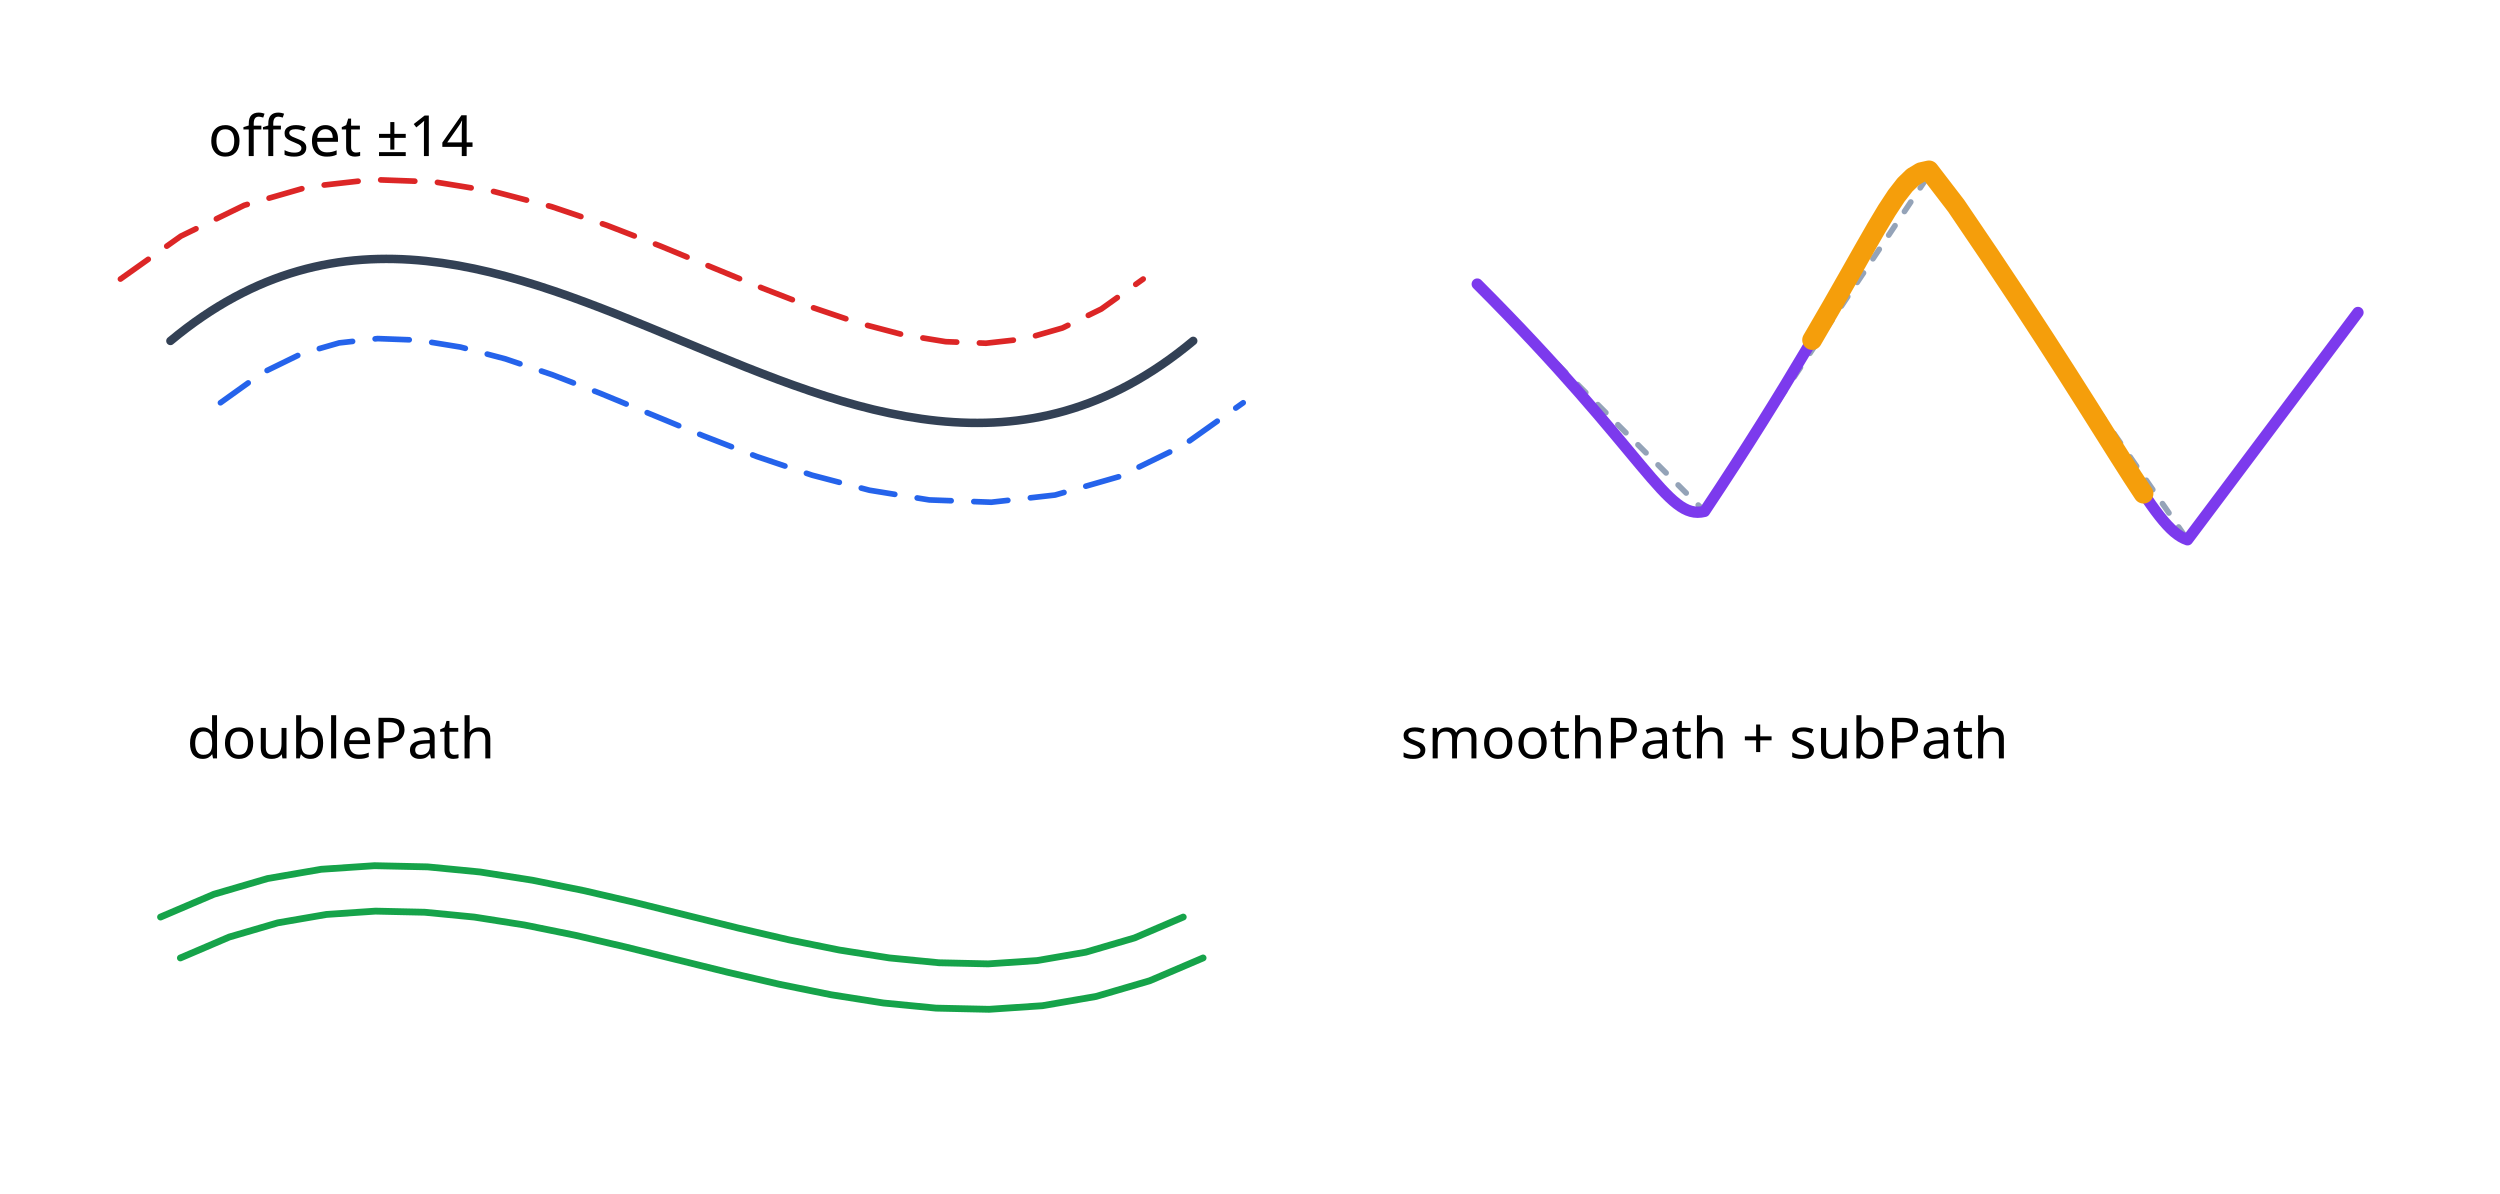
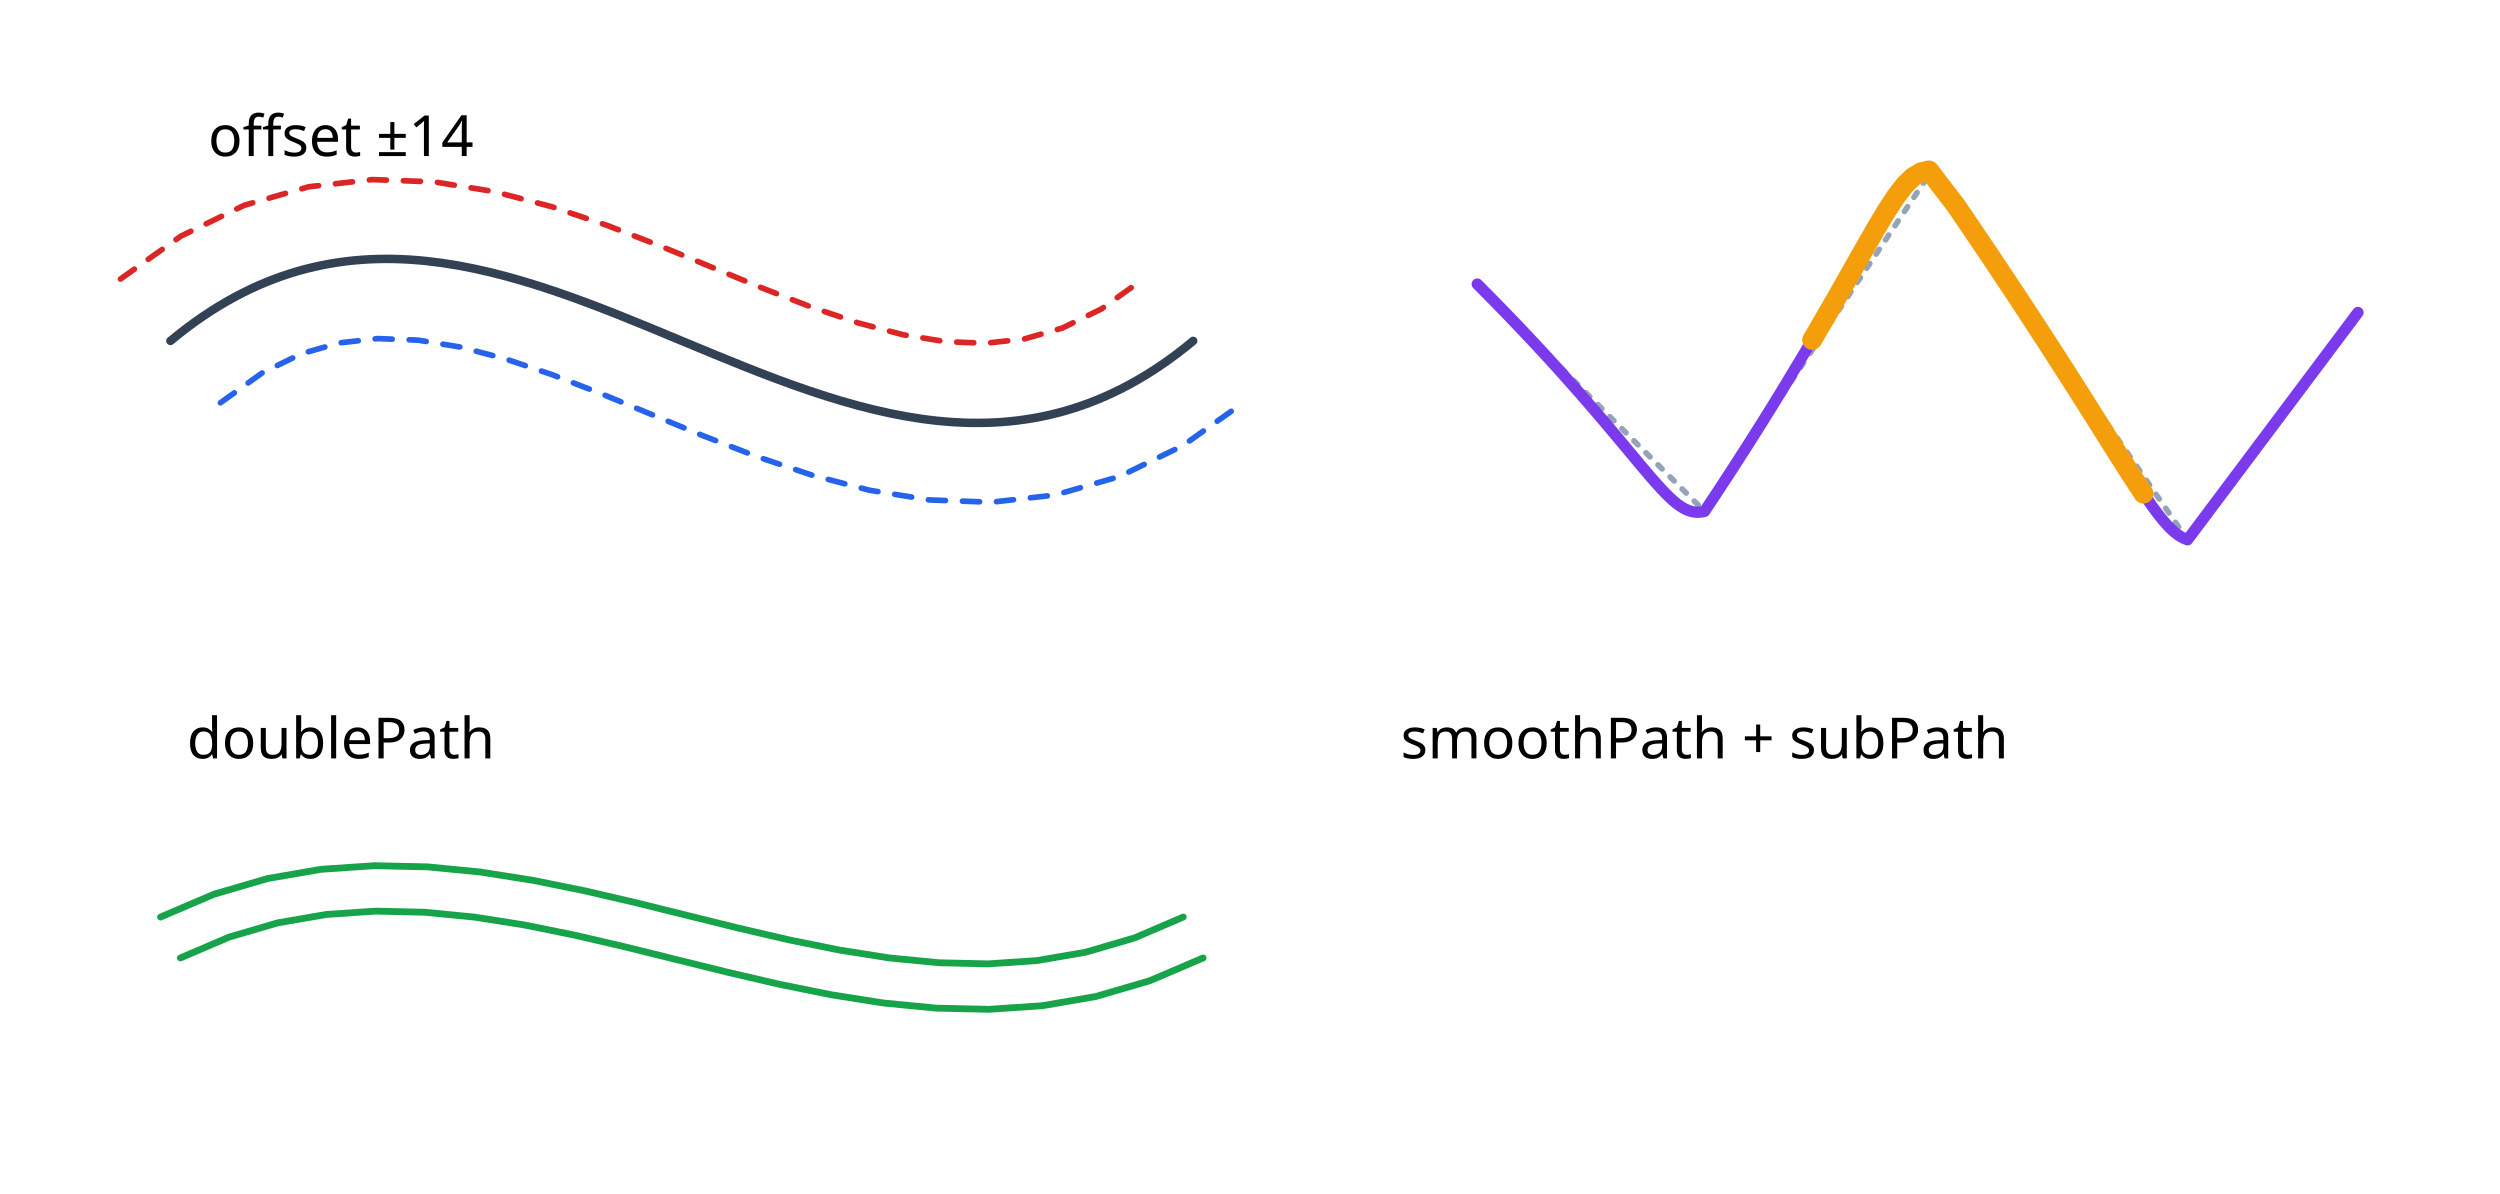
<svg xmlns="http://www.w3.org/2000/svg" width="440" height="210" viewBox="0 0 440 210">
  <path d="M 30 60 C 90 10, 150 110, 210 60" stroke="#334155" stroke-width="1.5" stroke-opacity="1" stroke-linecap="round" stroke-linejoin="round" fill="none" fill-opacity="1" opacity="1" />
-   <path d="M 38.802 70.887 L 46.168 65.614 L 53.013 62.272 L 59.693 60.351 L 66.469 59.592 L 73.552 59.862 L 81.038 61.083 L 88.928 63.157 L 97.182 65.945 L 105.756 69.268 L 114.617 72.924 L 123.756 76.693 L 133.182 80.345 L 142.928 83.632 L 153.038 86.283 L 163.552 87.987 L 174.469 88.392 L 185.693 87.126 L 197.013 83.872 L 208.168 78.439 L 218.802 70.887" stroke="#2563eb" stroke-width="1" stroke-opacity="1" stroke-dasharray="6 4" stroke-linecap="round" stroke-linejoin="round" fill="none" fill-opacity="1" opacity="1" />
-   <path d="M 21.198 49.113 L 31.832 41.561 L 42.987 36.128 L 54.307 32.874 L 65.531 31.608 L 76.448 32.013 L 86.962 33.717 L 97.072 36.368 L 106.818 39.655 L 116.244 43.307 L 125.383 47.076 L 134.244 50.732 L 142.818 54.055 L 151.072 56.843 L 158.962 58.917 L 166.448 60.138 L 173.531 60.408 L 180.307 59.649 L 186.987 57.728 L 193.832 54.386 L 201.198 49.113" stroke="#dc2626" stroke-width="1" stroke-opacity="1" stroke-dasharray="6 4" stroke-linecap="round" stroke-linejoin="round" fill="none" fill-opacity="1" opacity="1" />
+   <path d="M 38.802 70.887 L 46.168 65.614 L 53.013 62.272 L 59.693 60.351 L 66.469 59.592 L 73.552 59.862 L 81.038 61.083 L 88.928 63.157 L 97.182 65.945 L 105.756 69.268 L 114.617 72.924 L 123.756 76.693 L 133.182 80.345 L 142.928 83.632 L 153.038 86.283 L 163.552 87.987 L 174.469 88.392 L 185.693 87.126 L 197.013 83.872 L 208.168 78.439 L 218.802 70.887" stroke="#2563eb" stroke-width="1" stroke-opacity="1" stroke-dasharray="3 3" stroke-linecap="round" stroke-linejoin="round" fill="none" fill-opacity="1" opacity="1" />
+   <path d="M 21.198 49.113 L 31.832 41.561 L 42.987 36.128 L 54.307 32.874 L 65.531 31.608 L 76.448 32.013 L 86.962 33.717 L 97.072 36.368 L 106.818 39.655 L 116.244 43.307 L 125.383 47.076 L 134.244 50.732 L 142.818 54.055 L 151.072 56.843 L 158.962 58.917 L 166.448 60.138 L 173.531 60.408 L 180.307 59.649 L 186.987 57.728 L 193.832 54.386 L 201.198 49.113" stroke="#dc2626" stroke-width="1" stroke-opacity="1" stroke-dasharray="3 3" stroke-linecap="round" stroke-linejoin="round" fill="none" fill-opacity="1" opacity="1" />
  <text x="60" y="24" font-family="sans-serif" font-size="10" font-weight="normal" fill="#000000" text-anchor="middle" dominant-baseline="middle">offset ±14</text>
  <path d="M 31.746 168.599 L 40.347 164.919 L 48.897 162.418 L 57.467 160.94 L 66.08 160.359 L 74.751 160.555 L 83.485 161.407 L 92.282 162.793 L 101.141 164.587 L 110.058 166.66 L 119.03 168.881 L 128.058 171.115 L 137.141 173.227 L 146.282 175.078 L 155.485 176.527 L 164.751 177.43 L 174.08 177.639 L 183.467 177.005 L 192.897 175.378 L 202.347 172.614 L 211.746 168.599" stroke="#16a34a" stroke-width="1.2" stroke-opacity="1" stroke-linecap="round" stroke-linejoin="round" fill="none" fill-opacity="1" opacity="1" />
  <path d="M 28.254 161.401 L 37.653 157.386 L 47.103 154.622 L 56.533 152.995 L 65.92 152.361 L 75.249 152.57 L 84.515 153.473 L 93.718 154.922 L 102.859 156.773 L 111.942 158.885 L 120.97 161.119 L 129.942 163.34 L 138.859 165.413 L 147.718 167.207 L 156.515 168.593 L 165.249 169.445 L 173.92 169.641 L 182.533 169.06 L 191.103 167.582 L 199.653 165.081 L 208.254 161.401" stroke="#16a34a" stroke-width="1.2" stroke-opacity="1" stroke-linecap="round" stroke-linejoin="round" fill="none" fill-opacity="1" opacity="1" />
  <text x="60" y="130" font-family="sans-serif" font-size="10" font-weight="normal" fill="#000000" text-anchor="middle" dominant-baseline="middle">doublePath</text>
-   <path d="M 260 50 L 300 90 L 340 30 L 385 95 L 415 55" stroke="#94a3b8" stroke-width="1" stroke-opacity="1" stroke-dasharray="2 3" stroke-linecap="round" stroke-linejoin="round" fill="none" fill-opacity="1" opacity="1" />
+   <path d="M 260 50 L 300 90 L 340 30 L 385 95 L 415 55" stroke="#94a3b8" stroke-width="1" stroke-opacity="1" stroke-dasharray="1 2" stroke-linecap="round" stroke-linejoin="round" fill="none" fill-opacity="1" opacity="1" />
  <path d="M 260 50 C 290 80, 293.333 91.667, 300 90 C 330 45, 332.917 29.583, 340 30 C 373.75 78.75, 378.75 92.917, 385 95 L 415 55" stroke="#7c3aed" stroke-width="2" stroke-opacity="1" stroke-linecap="round" stroke-linejoin="round" fill="none" fill-opacity="1" opacity="1" />
  <path d="M 318.941 59.836 L 322.426 53.836 L 325.416 48.585 L 327.978 44.053 L 330.179 40.21 L 332.084 37.027 L 333.761 34.476 L 335.275 32.526 L 336.693 31.149 L 338.081 30.316 L 339.506 29.997 L 344.285 36.228 L 350.119 44.84 L 355.291 52.616 L 359.85 59.595 L 363.85 65.814 L 367.341 71.313 L 370.375 76.129 L 373.004 80.303 L 375.278 83.871 L 377.25 86.874" stroke="#f59e0b" stroke-width="3.5" stroke-opacity="1" stroke-linecap="round" stroke-linejoin="round" fill="none" fill-opacity="1" opacity="1" />
  <text x="300" y="130" font-family="sans-serif" font-size="10" font-weight="normal" fill="#000000" text-anchor="middle" dominant-baseline="middle">smoothPath + subPath</text>
</svg>
